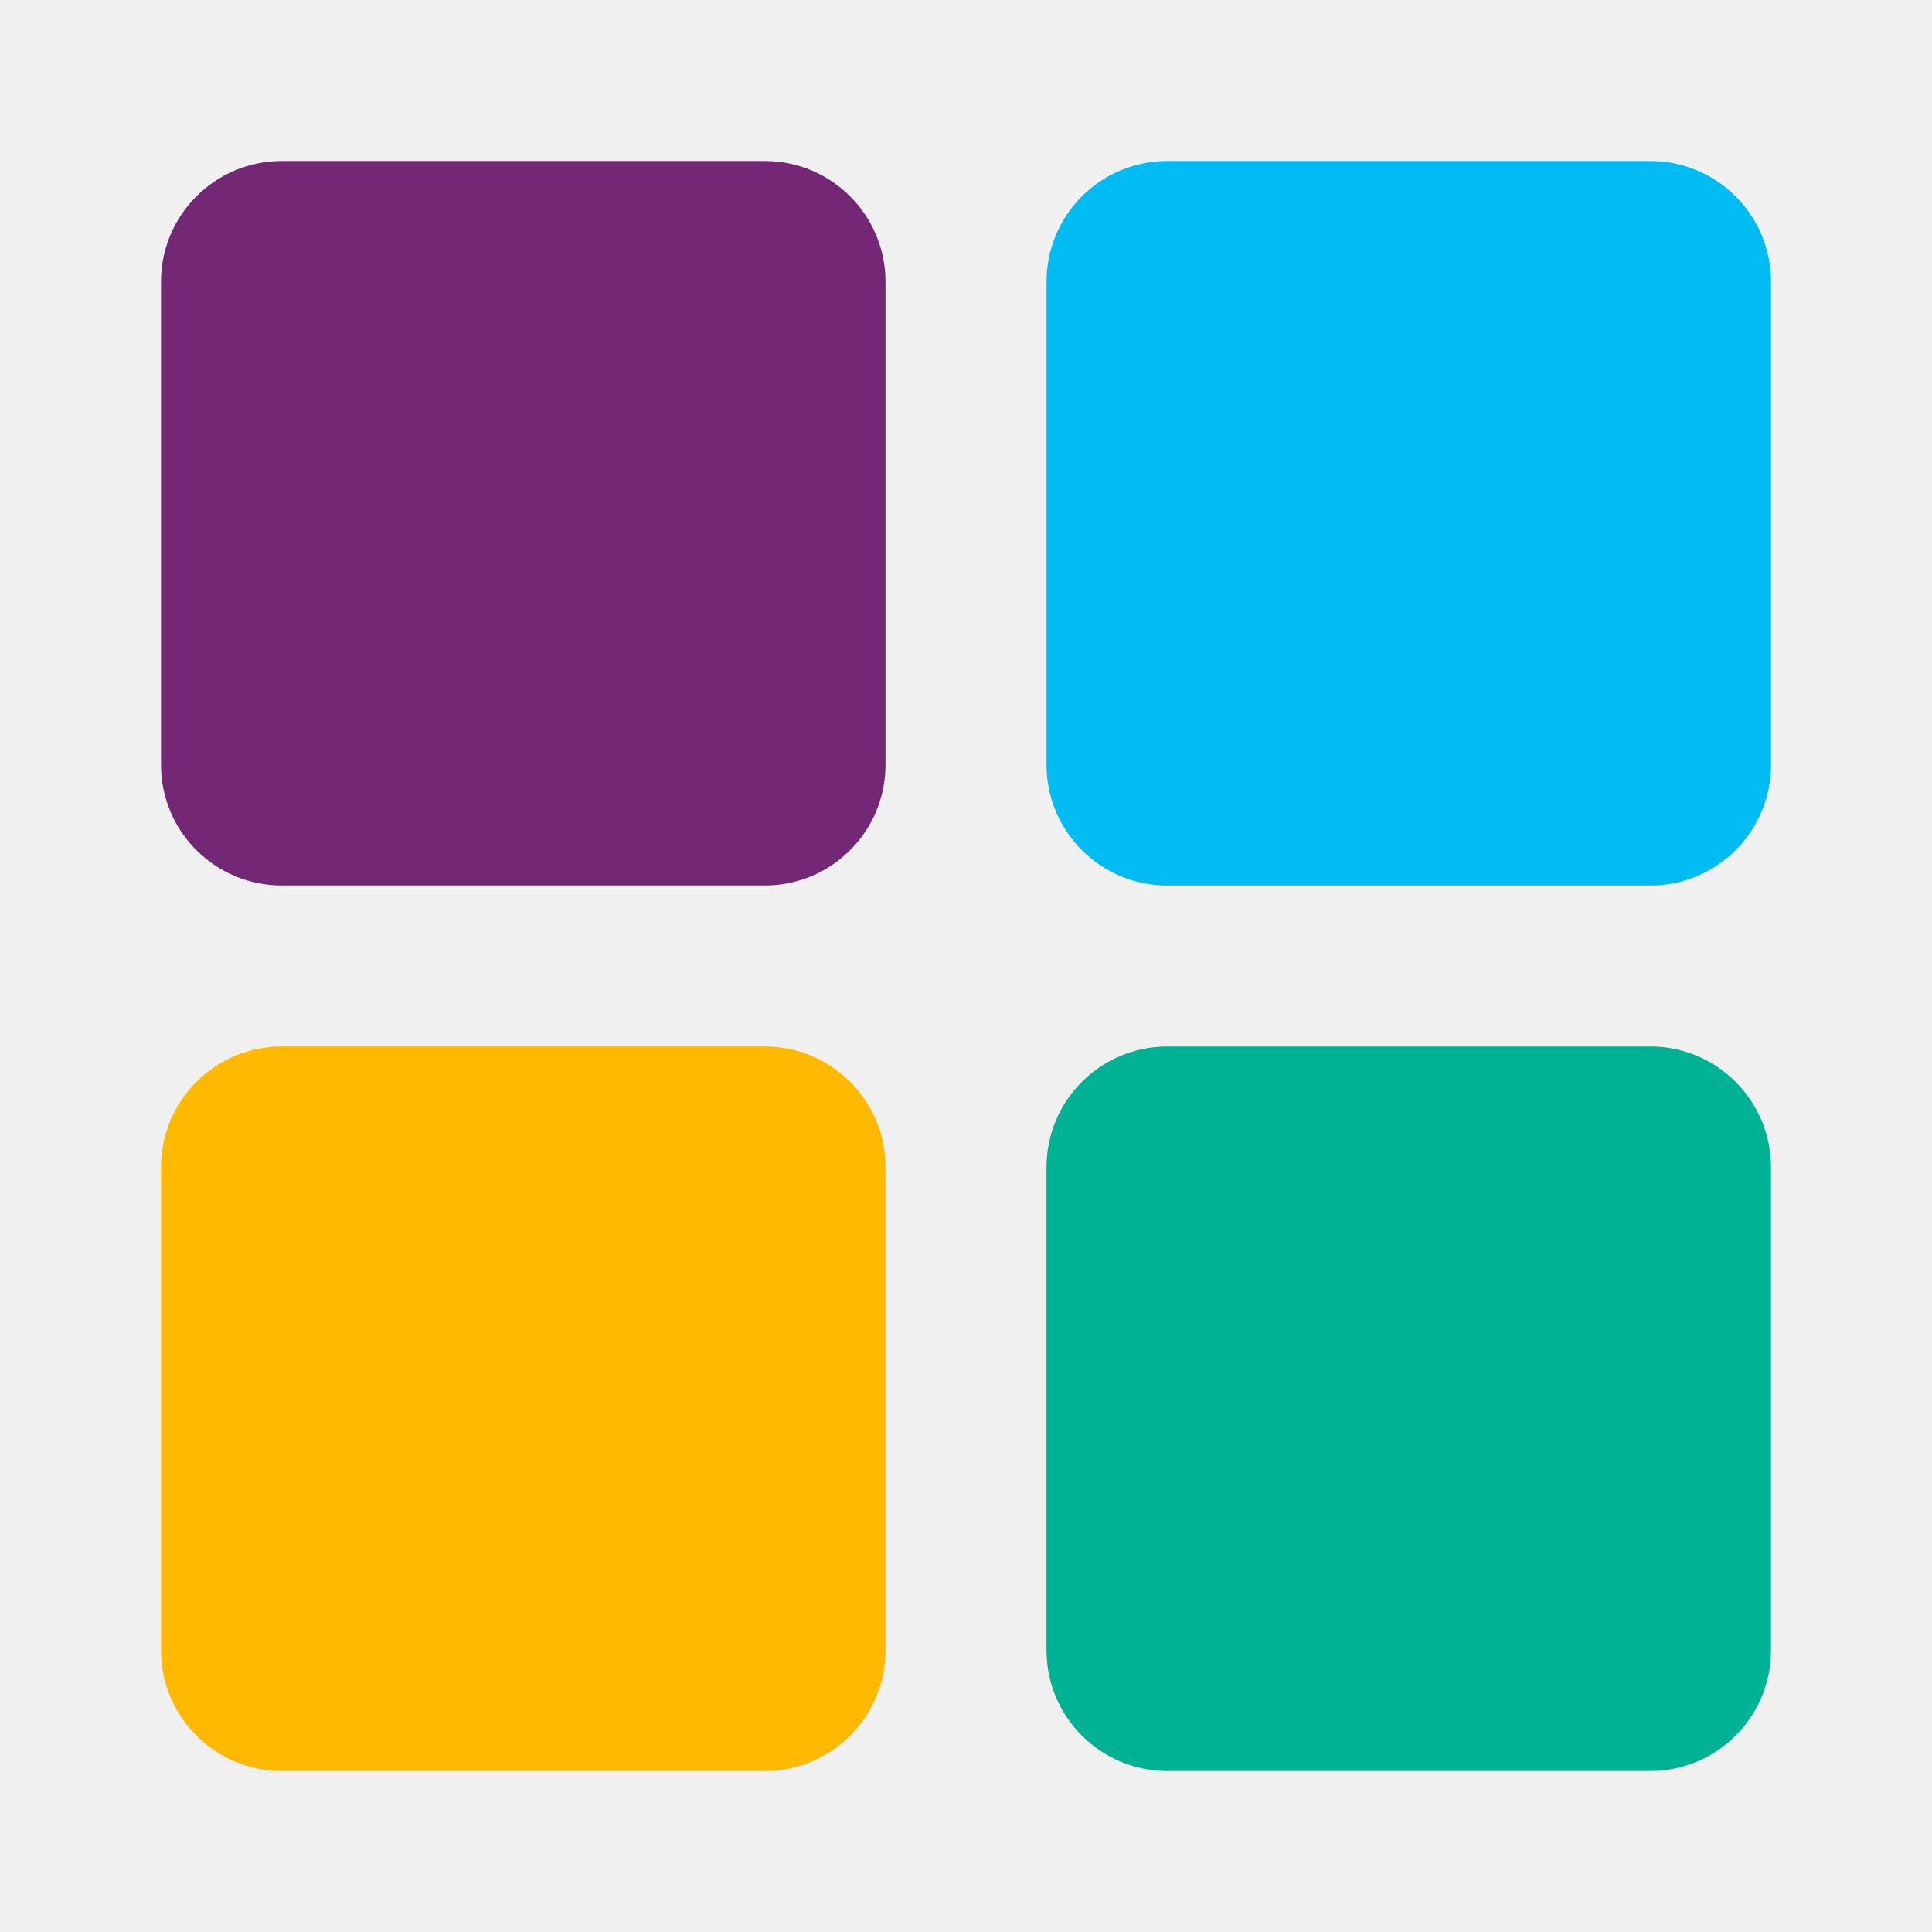
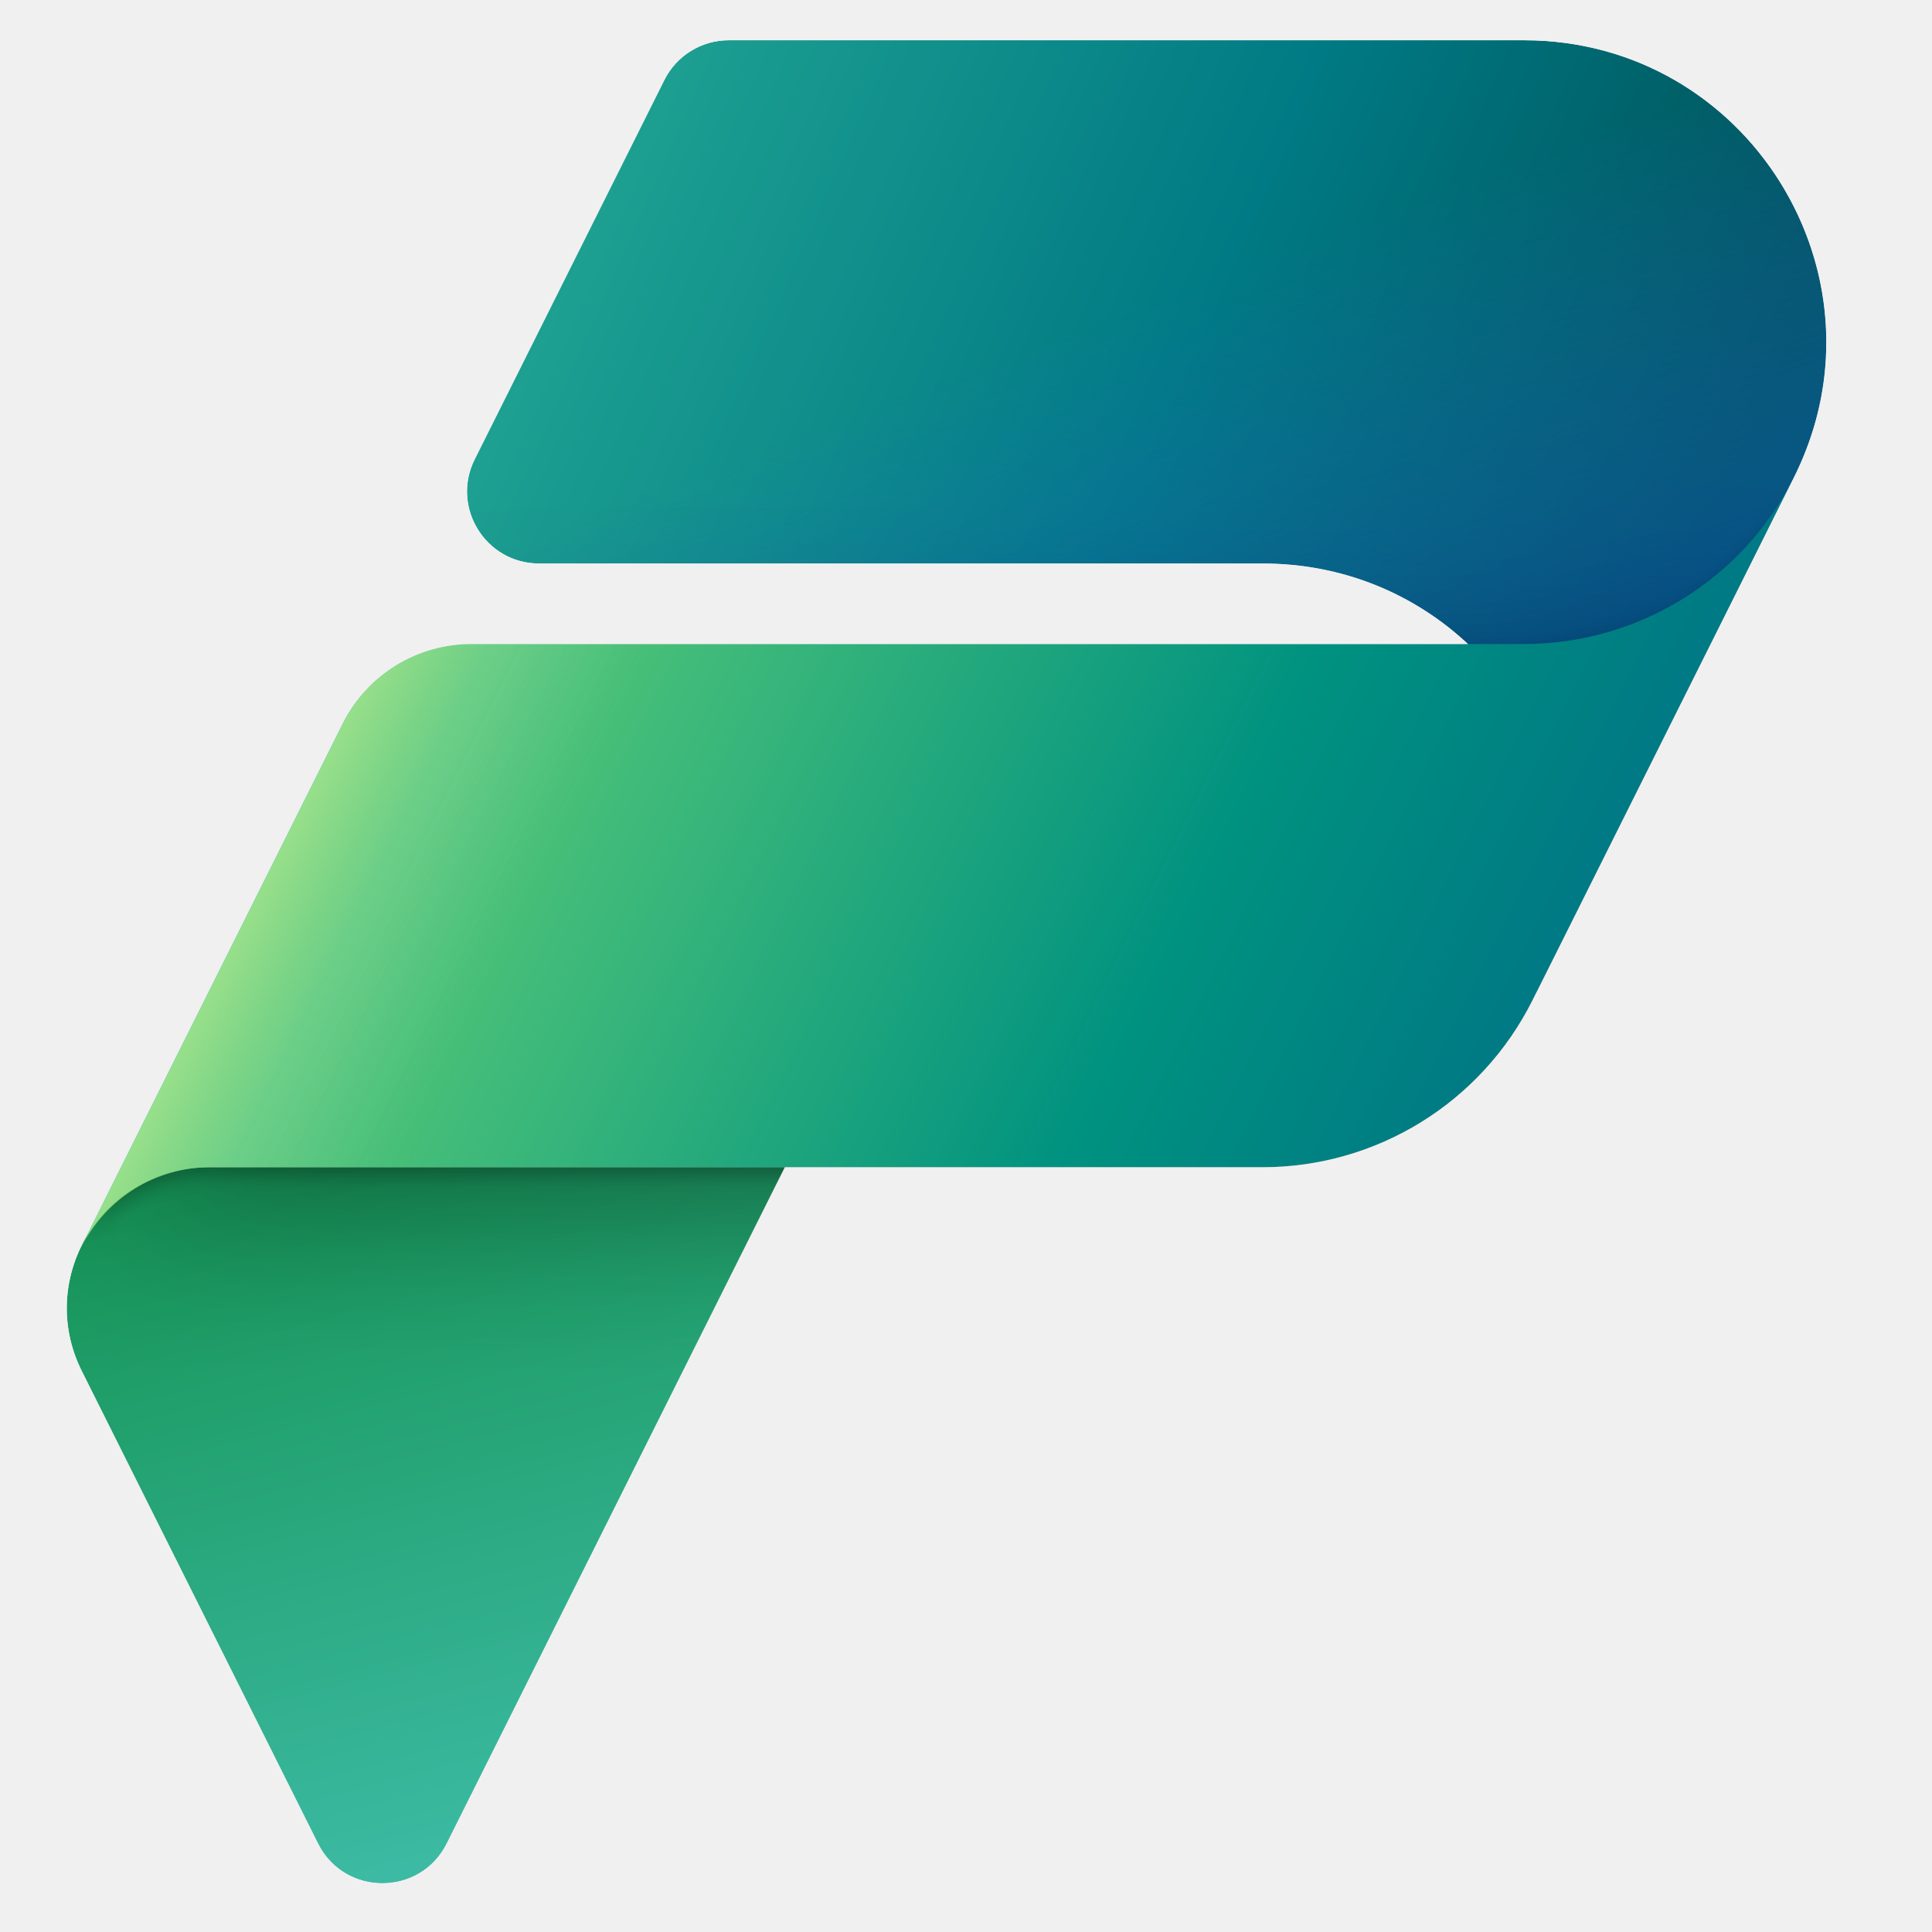
- <svg xmlns="http://www.w3.org/2000/svg" viewBox="0 0 24 24">
-   <rect x="2" y="2" width="9" height="9" rx="1.5" fill="#742774" />
-   <rect x="13" y="2" width="9" height="9" rx="1.5" fill="#00BCF2" />
-   <rect x="2" y="13" width="9" height="9" rx="1.5" fill="#FFB900" />
-   <rect x="13" y="13" width="9" height="9" rx="1.5" fill="#00B294" />
+ <svg xmlns="http://www.w3.org/2000/svg" width="96" height="96" viewBox="0 0 96 96" fill="none">
+   <defs>
+     <filter id="filter0_f_84_430">
+       <feFlood flood-opacity="0" result="BackgroundImageFix" />
+       <feBlend mode="normal" in="SourceGraphic" in2="BackgroundImageFix" result="shape" />
+       <feGaussianBlur stdDeviation="0.4" result="effect1_foregroundBlur_84_430" />
+     </filter>
+     <filter id="filter1_f_84_430">
+       <feFlood flood-opacity="0" result="BackgroundImageFix" />
+       <feBlend mode="normal" in="SourceGraphic" in2="BackgroundImageFix" result="shape" />
+       <feGaussianBlur stdDeviation="4" result="effect1_foregroundBlur_84_430" />
+     </filter>
+     <linearGradient id="paint0_linear_84_430" x1="9" y1="58" x2="19" y2="96" gradientUnits="userSpaceOnUse">
+       <stop stop-color="#159455" />
+       <stop offset="1" stop-color="#3FBDA9" />
+     </linearGradient>
+     <linearGradient id="paint1_linear_84_430" x1="24.899" y1="5.523" x2="82.915" y2="31.317" gradientUnits="userSpaceOnUse">
+       <stop stop-color="#23A794" />
+       <stop offset="0.568" stop-color="#007A84" />
+       <stop offset="1" stop-color="#005158" />
+     </linearGradient>
+     <linearGradient id="paint2_linear_84_430" x1="74" y1="40" x2="63.5" y2="12.5" gradientUnits="userSpaceOnUse">
+       <stop stop-color="#004A8B" />
+       <stop offset="0.406" stop-color="#105DA8" stop-opacity="0.5" />
+       <stop offset="1" stop-color="#2170C6" stop-opacity="0" />
+     </linearGradient>
+     <linearGradient id="paint3_linear_84_430" x1="17" y1="36" x2="69.5" y2="62" gradientUnits="userSpaceOnUse">
+       <stop stop-color="#7FD9A2" />
+       <stop offset="0.196" stop-color="#47BF79" />
+       <stop offset="0.714" stop-color="#009280" />
+       <stop offset="1" stop-color="#007A84" />
+     </linearGradient>
+     <linearGradient id="paint4_linear_84_430" x1="16.5" y1="37" x2="28.5" y2="43" gradientUnits="userSpaceOnUse">
+       <stop stop-color="#A8E47C" stop-opacity="0.86" />
+       <stop offset="0.367" stop-color="#87D152" stop-opacity="0.2" />
+       <stop offset="1" stop-color="#58BE5A" stop-opacity="0" />
+     </linearGradient>
+   </defs>
+   <mask id="mask0_84_430" style="mask-type:alpha" maskUnits="userSpaceOnUse" x="3" y="2" width="88" height="92">
+     <path d="M36.211 2H75.73C86.79 2 94.014 13.544 89.265 23.464L90 22L76.265 49.47C76.226 49.551 76.186 49.633 76.145 49.714L74 54L76.146 49.708C73.605 54.79 68.411 58 62.73 58H39L22.2 91.601C20.881 94.238 17.119 94.238 15.801 91.601L4.065 68.13C2.996 65.991 3.133 63.678 4.099 61.803L17.023 35.955C18.235 33.531 20.712 32 23.422 32H72.942C70.32 29.549 66.784 28 62.732 28H26.788C24.129 28 22.399 25.202 23.588 22.823L33.011 3.977C33.617 2.765 34.856 2 36.211 2Z" fill="white" />
+   </mask>
+   <g mask="url(#mask0_84_430)">
+     <path d="M10.326 58H39L22.199 91.601C20.881 94.238 17.119 94.238 15.801 91.601L4.065 68.13C1.738 63.476 5.123 58 10.326 58Z" fill="url(#paint0_linear_84_430)" />
+     <path d="M36.211 2H75.73C86.88 2 94.133 13.735 89.146 23.708L76.265 49.47C76.226 49.551 76.186 49.633 76.145 49.714L74 54L76.265 49.47C81.019 39.549 73.795 28 62.732 28H26.788C24.129 28 22.399 25.202 23.588 22.823L33.011 3.977C33.617 2.765 34.856 2 36.211 2Z" fill="url(#paint1_linear_84_430)" />
+     <path d="M36.211 2H75.73C86.88 2 94.133 13.735 89.146 23.708L76.237 49.527C76.206 49.59 76.175 49.652 76.144 49.715L75 52L76.237 49.527C81.046 39.594 73.815 28 62.731 28H26.788C24.129 28 22.399 25.202 23.588 22.823L33.011 3.977C33.617 2.765 34.856 2 36.211 2Z" fill="url(#paint2_linear_84_430)" />
+     <g filter="url(#filter0_f_84_430)">
+       <path d="M62.73 58.4H10.421C7.712 58.4 5.236 59.93 4.023 62.353L17.023 36.355C18.235 33.931 20.712 32.4 23.421 32.4H75.726C81.4 32.4 86.589 29.199 89.133 24.127L90 22.4L76.146 50.108C73.605 55.19 68.411 58.4 62.73 58.4Z" fill="black" fill-opacity="0.24" />
+     </g>
+     <g filter="url(#filter1_f_84_430)">
+       <path d="M62.73 60H10.421C7.712 60 5.236 61.53 4.023 63.953L17.023 37.955C18.235 35.531 20.712 34 23.421 34H75.726C81.4 34 86.589 30.799 89.133 25.727L90 24L76.146 51.708C73.605 56.79 68.411 60 62.73 60Z" fill="black" fill-opacity="0.32" />
+     </g>
+     <path d="M62.73 58H10.421C7.712 58 5.236 59.53 4.023 61.953L17.023 35.955C18.235 33.531 20.712 32 23.421 32H75.726C81.4 32 86.589 28.799 89.133 23.727L90 22L76.146 49.708C73.605 54.79 68.411 58 62.73 58Z" fill="url(#paint3_linear_84_430)" />
+     <path opacity="0.7" d="M62.7 58H10.46C7.75 58 5.273 59.531 4.061 61.955L17.061 35.955C18.273 33.531 20.75 32 23.46 32H76C81.496 32 86.523 28.906 89 24L76.111 49.72C73.567 54.795 68.377 58 62.7 58Z" fill="url(#paint4_linear_84_430)" />
+   </g>
</svg>
